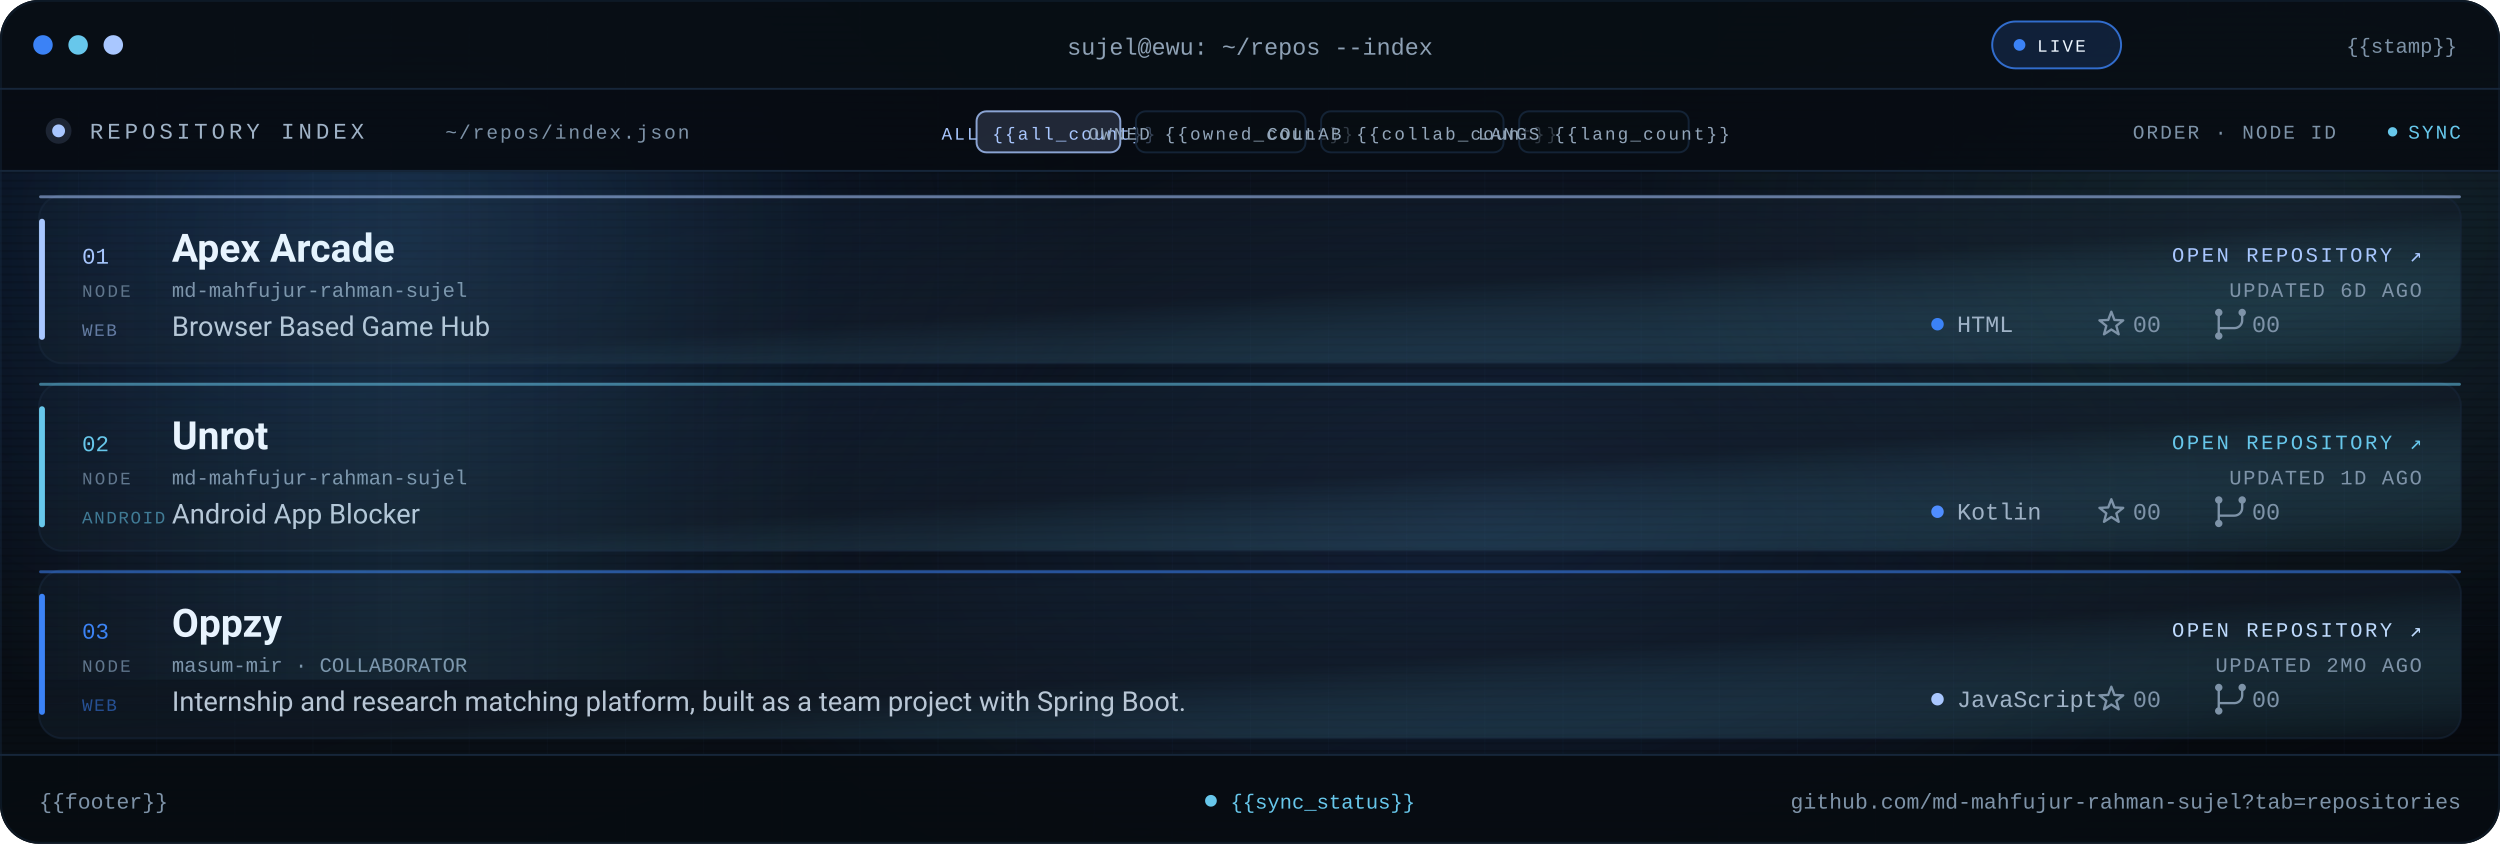
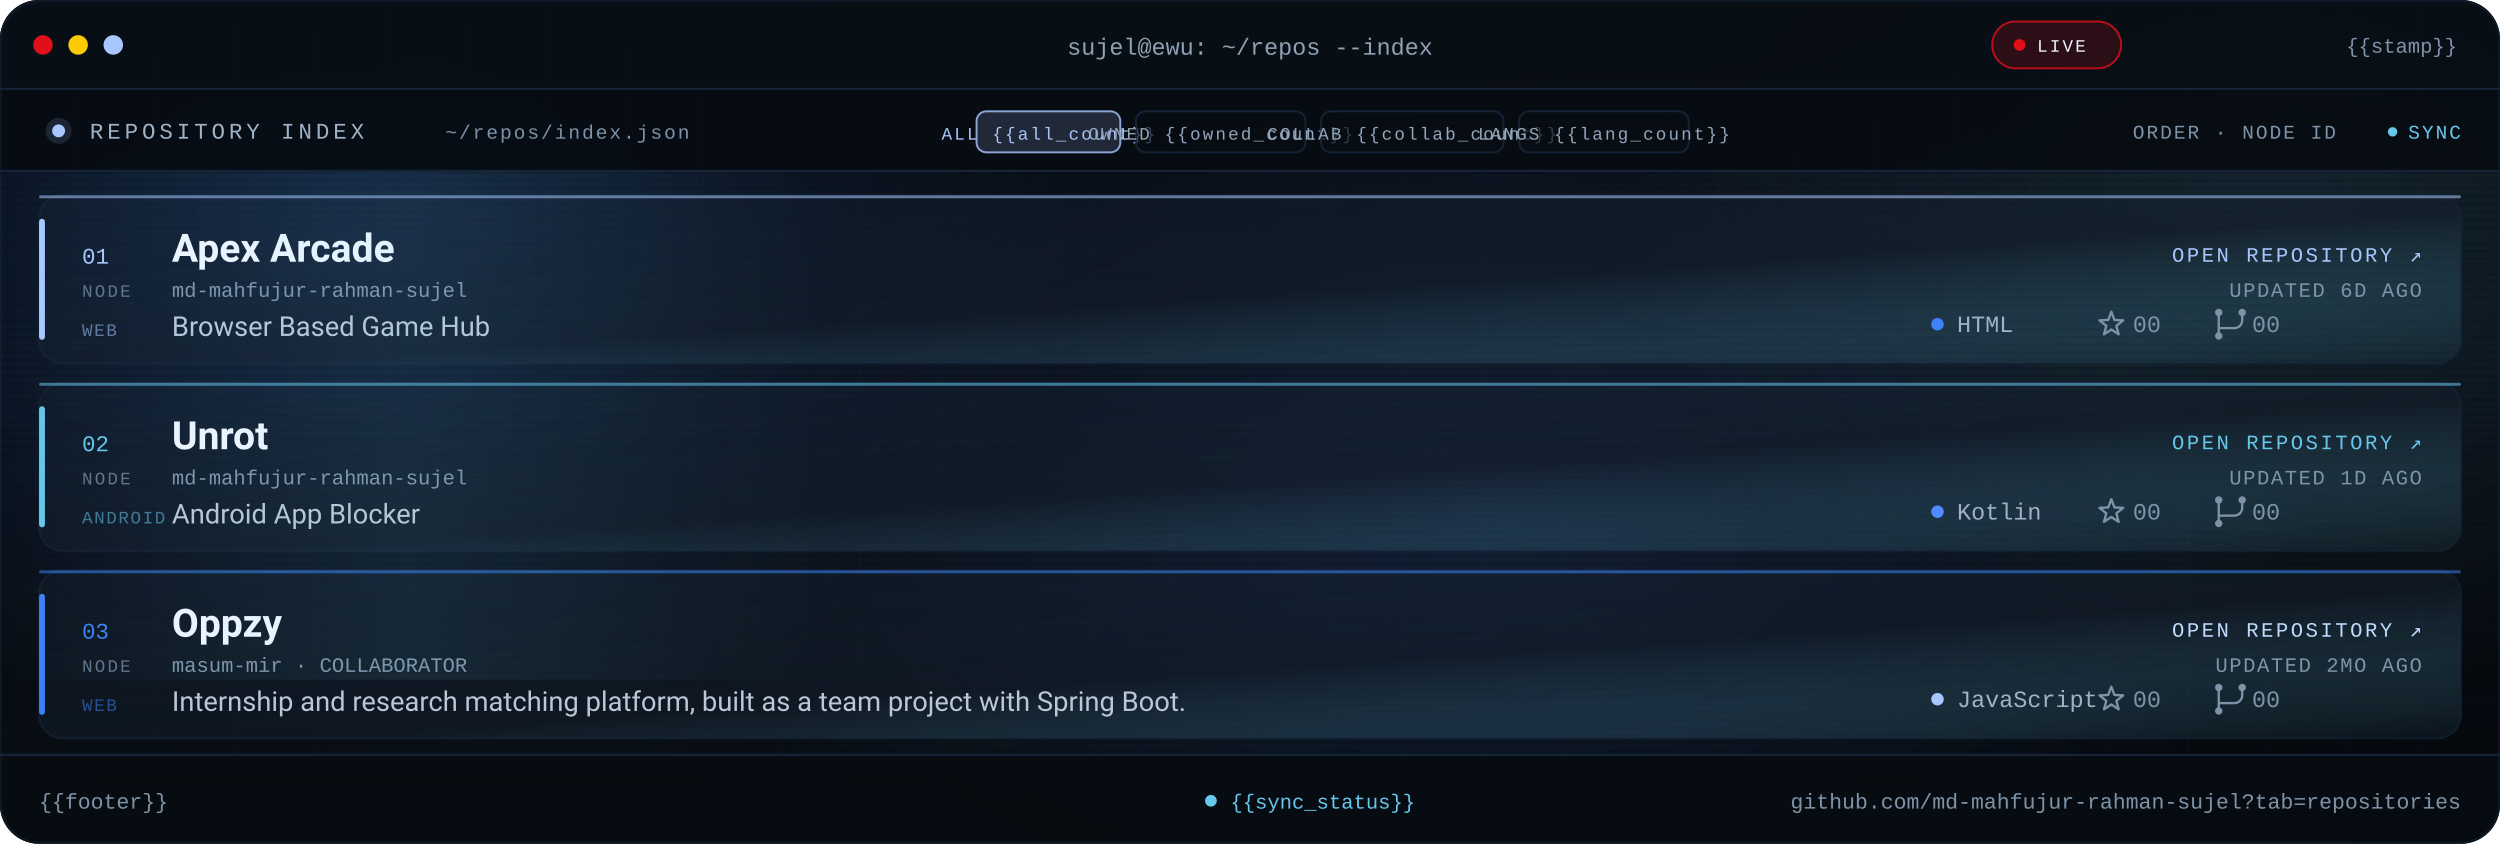
<svg xmlns="http://www.w3.org/2000/svg" viewBox="0 0 1280 432" role="img" aria-label="Repository index for md-mahfujur-rahman-sujel: Apex Arcade, Unrot, Oppzy">
  <defs>
    <linearGradient id="bg" x1="0" y1="0" x2="1" y2="1">
      <stop offset="0" stop-color="#05080D" />
      <stop offset=".55" stop-color="#090F16" />
      <stop offset="1" stop-color="#05080D" />
    </linearGradient>
    <linearGradient id="glass" x1="0" y1="0" x2="1" y2="1">
      <stop offset="0" stop-color="#16263A" stop-opacity=".24" />
      <stop offset=".55" stop-color="#141F2C" stop-opacity=".5" />
      <stop offset="1" stop-color="#67C7EB" stop-opacity=".05" />
    </linearGradient>
    <linearGradient id="scanline" x1="0" x2="1">
      <stop offset="0" stop-color="#67C7EB" stop-opacity="0" />
      <stop offset=".5" stop-color="#67C7EB" stop-opacity=".09" />
      <stop offset="1" stop-color="#67C7EB" stop-opacity="0" />
    </linearGradient>
    <radialGradient id="bloomBlue">
      <stop offset="0" stop-color="#3B82F6" stop-opacity=".2" />
      <stop offset="1" stop-color="#3B82F6" stop-opacity="0" />
    </radialGradient>
    <radialGradient id="bloomMid">
      <stop offset="0" stop-color="#4F8DFF" stop-opacity=".14" />
      <stop offset="1" stop-color="#4F8DFF" stop-opacity="0" />
    </radialGradient>
    <radialGradient id="bloomCyan">
      <stop offset="0" stop-color="#67C7EB" stop-opacity=".12" />
      <stop offset="1" stop-color="#67C7EB" stop-opacity="0" />
    </radialGradient>
    <pattern id="grid" width="40" height="40" patternUnits="userSpaceOnUse">
      <path d="M40 0H0V40" fill="none" stroke="#16263A" stroke-opacity=".14" />
    </pattern>
    <pattern id="scan" width="6" height="4" patternUnits="userSpaceOnUse">
      <rect width="6" height="1" fill="#000000" opacity=".14" />
    </pattern>
    <clipPath id="win">
      <rect width="1280" height="432" rx="20" />
    </clipPath>
    <clipPath id="body">
      <rect x="0" y="88" width="1280" height="298" />
    </clipPath>
    <style>
.s{font-family:'Segoe UI',system-ui,-apple-system,Roboto,Helvetica,Arial,sans-serif}
.m{font-family:ui-monospace,SFMono-Regular,Menlo,Consolas,'Liberation Mono',monospace}
.pulse{animation:pulse 2.2s ease-in-out infinite}
@keyframes pulse{50%{opacity:.25}}
.rise{animation:rise .7s cubic-bezier(.2,.7,.2,1) both}
@keyframes rise{from{opacity:0;transform:translateY(10px)}}
.sweep{animation:sweep 8s linear infinite}
@keyframes sweep{from{transform:translateX(-420px)}to{transform:translateX(1320px)}}
@media (prefers-reduced-motion:reduce){.pulse,.rise,.sweep{animation:none!important}}
</style>
    <g id="ic-star" fill="none" stroke="#7E93A8" stroke-width="1.2" stroke-linejoin="round">
      <path d="M0 -6.4L1.59 -2.18L6.09 -1.98L2.57 0.83L3.76 5.18L0 2.7L-3.76 5.18L-2.57 0.83L-6.09 -1.98L-1.59 -2.18Z" />
    </g>
    <g id="ic-fork" fill="none" stroke="#7E93A8" stroke-width="1.2" stroke-linecap="round">
      <path d="M-6 -4.1v8.2M6 -4.1v2.1a4 4 0 0 1-4 4H-6v1.9" />
      <circle cx="-6" cy="-6" r="1.9" fill="#7E93A8" stroke="none" />
      <circle cx="6" cy="-6" r="1.9" fill="#7E93A8" stroke="none" />
      <circle cx="-6" cy="6" r="1.9" fill="#7E93A8" stroke="none" />
    </g>
  </defs>
  <g clip-path="url(#win)">
    <rect width="1280" height="432" fill="url(#bg)" />
    <rect width="1280" height="432" fill="url(#grid)" />
    <ellipse cx="180" cy="120" rx="380" ry="260" fill="url(#bloomBlue)" />
    <ellipse cx="760" cy="260" rx="420" ry="250" fill="url(#bloomMid)" />
    <ellipse cx="1160" cy="120" rx="320" ry="240" fill="url(#bloomCyan)" />
    <rect width="1280" height="432" fill="url(#scan)" />
    <rect width="1280" height="46" fill="#080E15" fill-opacity=".94" />
    <rect y="45" width="1280" height="1" fill="#16263A" />
-     <circle cx="22" cy="23" r="5" fill="#3B82F6" />
-     <circle cx="40" cy="23" r="5" fill="#67C7EB" />
+     <circle cx="22" cy="23" r="5" fill="#E10F19" />
+     <circle cx="40" cy="23" r="5" fill="#FBCA03" />
    <circle cx="58" cy="23" r="5" fill="#A9C7FF" />
    <text class="m" x="640" y="28" text-anchor="middle" font-size="12" fill="#8EA1B5">sujel@ewu: ~/repos --index</text>
-     <rect x="1020" y="11" width="66" height="24" rx="12" fill="#3B82F6" fill-opacity=".16" stroke="#3B82F6" stroke-opacity=".8" />
-     <circle class="pulse" cx="1034" cy="23" r="3" fill="#3B82F6" />
+     <rect x="1020" y="11" width="66" height="24" rx="12" fill="#E10F19" fill-opacity=".16" stroke="#E10F19" stroke-opacity=".8" />
+     <circle class="pulse" cx="1034" cy="23" r="3" fill="#E10F19" />
    <text class="m" x="1043" y="26.5" font-size="9" letter-spacing="1.1" fill="#EEF6FF">LIVE</text>
    <text class="m" x="1258" y="27" text-anchor="end" font-size="10.5" fill="#7E93A8">{{stamp}}</text>
    <rect y="46" width="1280" height="42" fill="#070C12" fill-opacity=".9" />
    <rect y="87" width="1280" height="1" fill="#16263A" />
    <circle cx="30" cy="67" r="3.3" fill="#A9C7FF" />
    <circle cx="30" cy="67" r="6.6" fill="#A9C7FF" fill-opacity=".14" />
    <text class="m" x="46" y="71" font-size="11.5" letter-spacing="2" fill="#9FB2C6">REPOSITORY INDEX</text>
    <text class="m" x="228" y="71" font-size="10" letter-spacing="1" fill="#7E93A8">~/repos/index.json</text>
    <rect x="500.0" y="57" width="73.6" height="21" rx="5" fill="#A9C7FF" fill-opacity=".16" stroke="#A9C7FF" stroke-opacity=".8" />
    <text class="m" x="536.8" y="71.5" text-anchor="middle" font-size="9" letter-spacing="1.1" fill="#A9C7FF">ALL {{all_count}}</text>
    <rect x="581.6" y="57" width="86.8" height="21" rx="5" fill="#080D13" fill-opacity=".7" stroke="#16263A" stroke-opacity=".9" />
    <text class="m" x="625.0" y="71.5" text-anchor="middle" font-size="9" letter-spacing="1.1" fill="#93A6BA">OWNED {{owned_count}}</text>
    <rect x="676.4" y="57" width="93.4" height="21" rx="5" fill="#080D13" fill-opacity=".7" stroke="#16263A" stroke-opacity=".9" />
    <text class="m" x="723.1" y="71.5" text-anchor="middle" font-size="9" letter-spacing="1.1" fill="#93A6BA">COLLAB {{collab_count}}</text>
    <rect x="777.8" y="57" width="86.8" height="21" rx="5" fill="#080D13" fill-opacity=".7" stroke="#16263A" stroke-opacity=".9" />
    <text class="m" x="821.2" y="71.5" text-anchor="middle" font-size="9" letter-spacing="1.1" fill="#93A6BA">LANGS {{lang_count}}</text>
    <text class="m" x="1196" y="71" text-anchor="end" font-size="10" letter-spacing="1" fill="#7E93A8">ORDER · NODE ID</text>
    <circle class="pulse" cx="1225" cy="67.5" r="2.4" fill="#67C7EB" />
    <text class="m" x="1260" y="71" text-anchor="end" font-size="10" letter-spacing="1" fill="#67C7EB">SYNC</text>
    <g clip-path="url(#body)">
      <g class="rise" style="animation-delay:0.00s">
        <rect x="20.0" y="100.0" width="1240.0" height="86.0" rx="12" fill="url(#glass)" stroke="#16263A" stroke-opacity=".6" />
        <rect x="20.0" y="112.0" width="3" height="62.0" rx="1.5" fill="#A9C7FF" />
        <rect x="20.0" y="100.0" width="1240.0" height="1.5" rx=".75" fill="#A9C7FF" fill-opacity=".55" />
        <text class="m" x="42.0" y="135.0" font-size="11.5" fill="#A9C7FF">01</text>
        <text class="m" x="42.0" y="152.0" font-size="9" letter-spacing="1.1" fill="#60748A">NODE</text>
        <text class="s" x="88.0" y="134.0" font-size="20" font-weight="700" fill="#EEF6FF">Apex Arcade</text>
        <text class="m" x="88.0" y="152.0" font-size="10.5" fill="#7E93A8">md-mahfujur-rahman-sujel</text>
        <text class="s" x="88.0" y="172.0" font-size="14" fill="#B9C7D6">Browser Based Game Hub</text>
        <text class="m" x="42.0" y="172.0" font-size="9" letter-spacing=".8" fill="#A9C7FF" fill-opacity=".55">WEB</text>
        <text class="m" x="1240.0" y="134.0" text-anchor="end" font-size="10.5" letter-spacing="1.3" fill="#A9C7FF">OPEN REPOSITORY ↗</text>
        <text class="m" x="1240.0" y="152.0" text-anchor="end" font-size="10.5" letter-spacing=".8" fill="#7E93A8">UPDATED 6D AGO</text>
        <circle cx="992.0" cy="166.0" r="3.2" fill="#3B82F6" />
        <text class="m" x="1002.0" y="170.0" font-size="12" fill="#9FB2C6">HTML</text>
        <use href="#ic-star" transform="translate(1081 166)" />
        <text class="m" x="1092.0" y="170.0" font-size="12" fill="#7E93A8">00</text>
        <use href="#ic-fork" transform="translate(1142 166)" />
        <text class="m" x="1153.0" y="170.0" font-size="12" fill="#7E93A8">00</text>
      </g>
      <g class="rise" style="animation-delay:0.08s">
        <rect x="20.0" y="196.0" width="1240.0" height="86.0" rx="12" fill="url(#glass)" stroke="#16263A" stroke-opacity=".6" />
        <rect x="20.0" y="208.0" width="3" height="62.0" rx="1.5" fill="#67C7EB" />
        <rect x="20.0" y="196.0" width="1240.0" height="1.5" rx=".75" fill="#67C7EB" fill-opacity=".55" />
        <text class="m" x="42.0" y="231.0" font-size="11.5" fill="#67C7EB">02</text>
        <text class="m" x="42.0" y="248.0" font-size="9" letter-spacing="1.1" fill="#60748A">NODE</text>
        <text class="s" x="88.0" y="230.0" font-size="20" font-weight="700" fill="#EEF6FF">Unrot</text>
        <text class="m" x="88.0" y="248.0" font-size="10.5" fill="#7E93A8">md-mahfujur-rahman-sujel</text>
        <text class="s" x="88.0" y="268.0" font-size="14" fill="#B9C7D6">Android App Blocker</text>
        <text class="m" x="42.0" y="268.0" font-size="9" letter-spacing=".8" fill="#67C7EB" fill-opacity=".55">ANDROID</text>
        <text class="m" x="1240.0" y="230.0" text-anchor="end" font-size="10.5" letter-spacing="1.3" fill="#67C7EB">OPEN REPOSITORY ↗</text>
        <text class="m" x="1240.0" y="248.0" text-anchor="end" font-size="10.5" letter-spacing=".8" fill="#7E93A8">UPDATED 1D AGO</text>
        <circle cx="992.0" cy="262.0" r="3.2" fill="#4F8DFF" />
        <text class="m" x="1002.0" y="266.0" font-size="12" fill="#9FB2C6">Kotlin</text>
        <use href="#ic-star" transform="translate(1081 262)" />
        <text class="m" x="1092.0" y="266.0" font-size="12" fill="#7E93A8">00</text>
        <use href="#ic-fork" transform="translate(1142 262)" />
        <text class="m" x="1153.0" y="266.0" font-size="12" fill="#7E93A8">00</text>
      </g>
      <g class="rise" style="animation-delay:0.16s">
        <rect x="20.0" y="292.0" width="1240.0" height="86.0" rx="12" fill="url(#glass)" stroke="#16263A" stroke-opacity=".6" />
        <rect x="20.0" y="304.0" width="3" height="62.0" rx="1.5" fill="#3B82F6" />
        <rect x="20.0" y="292.0" width="1240.0" height="1.5" rx=".75" fill="#3B82F6" fill-opacity=".55" />
        <text class="m" x="42.0" y="327.0" font-size="11.5" fill="#3B82F6">03</text>
        <text class="m" x="42.0" y="344.0" font-size="9" letter-spacing="1.1" fill="#60748A">NODE</text>
        <text class="s" x="88.0" y="326.0" font-size="20" font-weight="700" fill="#EEF6FF">Oppzy</text>
        <text class="m" x="88.0" y="344.0" font-size="10.5" fill="#7E93A8">masum-mir · COLLABORATOR</text>
        <text class="s" x="88.0" y="364.0" font-size="14" fill="#B9C7D6">Internship and research matching platform, built as a team project with Spring Boot.</text>
        <text class="m" x="42.0" y="364.0" font-size="9" letter-spacing=".8" fill="#3B82F6" fill-opacity=".55">WEB</text>
        <text class="m" x="1240.0" y="326.0" text-anchor="end" font-size="10.5" letter-spacing="1.3" fill="#BFDBFE">OPEN REPOSITORY ↗</text>
        <text class="m" x="1240.0" y="344.0" text-anchor="end" font-size="10.5" letter-spacing=".8" fill="#7E93A8">UPDATED 2MO AGO</text>
        <circle cx="992.0" cy="358.0" r="3.2" fill="#A9C7FF" />
        <text class="m" x="1002.0" y="362.0" font-size="12" fill="#9FB2C6">JavaScript</text>
        <use href="#ic-star" transform="translate(1081 358)" />
        <text class="m" x="1092.0" y="362.0" font-size="12" fill="#7E93A8">00</text>
        <use href="#ic-fork" transform="translate(1142 358)" />
        <text class="m" x="1153.0" y="362.0" font-size="12" fill="#7E93A8">00</text>
      </g>
      <rect class="sweep" x="0" y="88" width="420" height="260" fill="url(#scanline)" />
    </g>
    <rect y="386" width="1280" height="46" fill="#070C12" fill-opacity=".94" />
    <rect y="386" width="1280" height="1" fill="#16263A" />
    <text class="m" x="20" y="414" font-size="11" fill="#7E93A8">{{footer}}</text>
    <circle class="pulse" cx="620" cy="410" r="3" fill="#67C7EB" />
    <text class="m" x="630" y="414" font-size="10.5" fill="#67C7EB">{{sync_status}}</text>
    <text class="m" x="1260" y="414" text-anchor="end" font-size="11" fill="#7E93A8">github.com/md-mahfujur-rahman-sujel?tab=repositories</text>
  </g>
  <rect x=".5" y=".5" width="1279" height="431" rx="20" fill="none" stroke="#16263A" stroke-opacity=".45" />
</svg>
